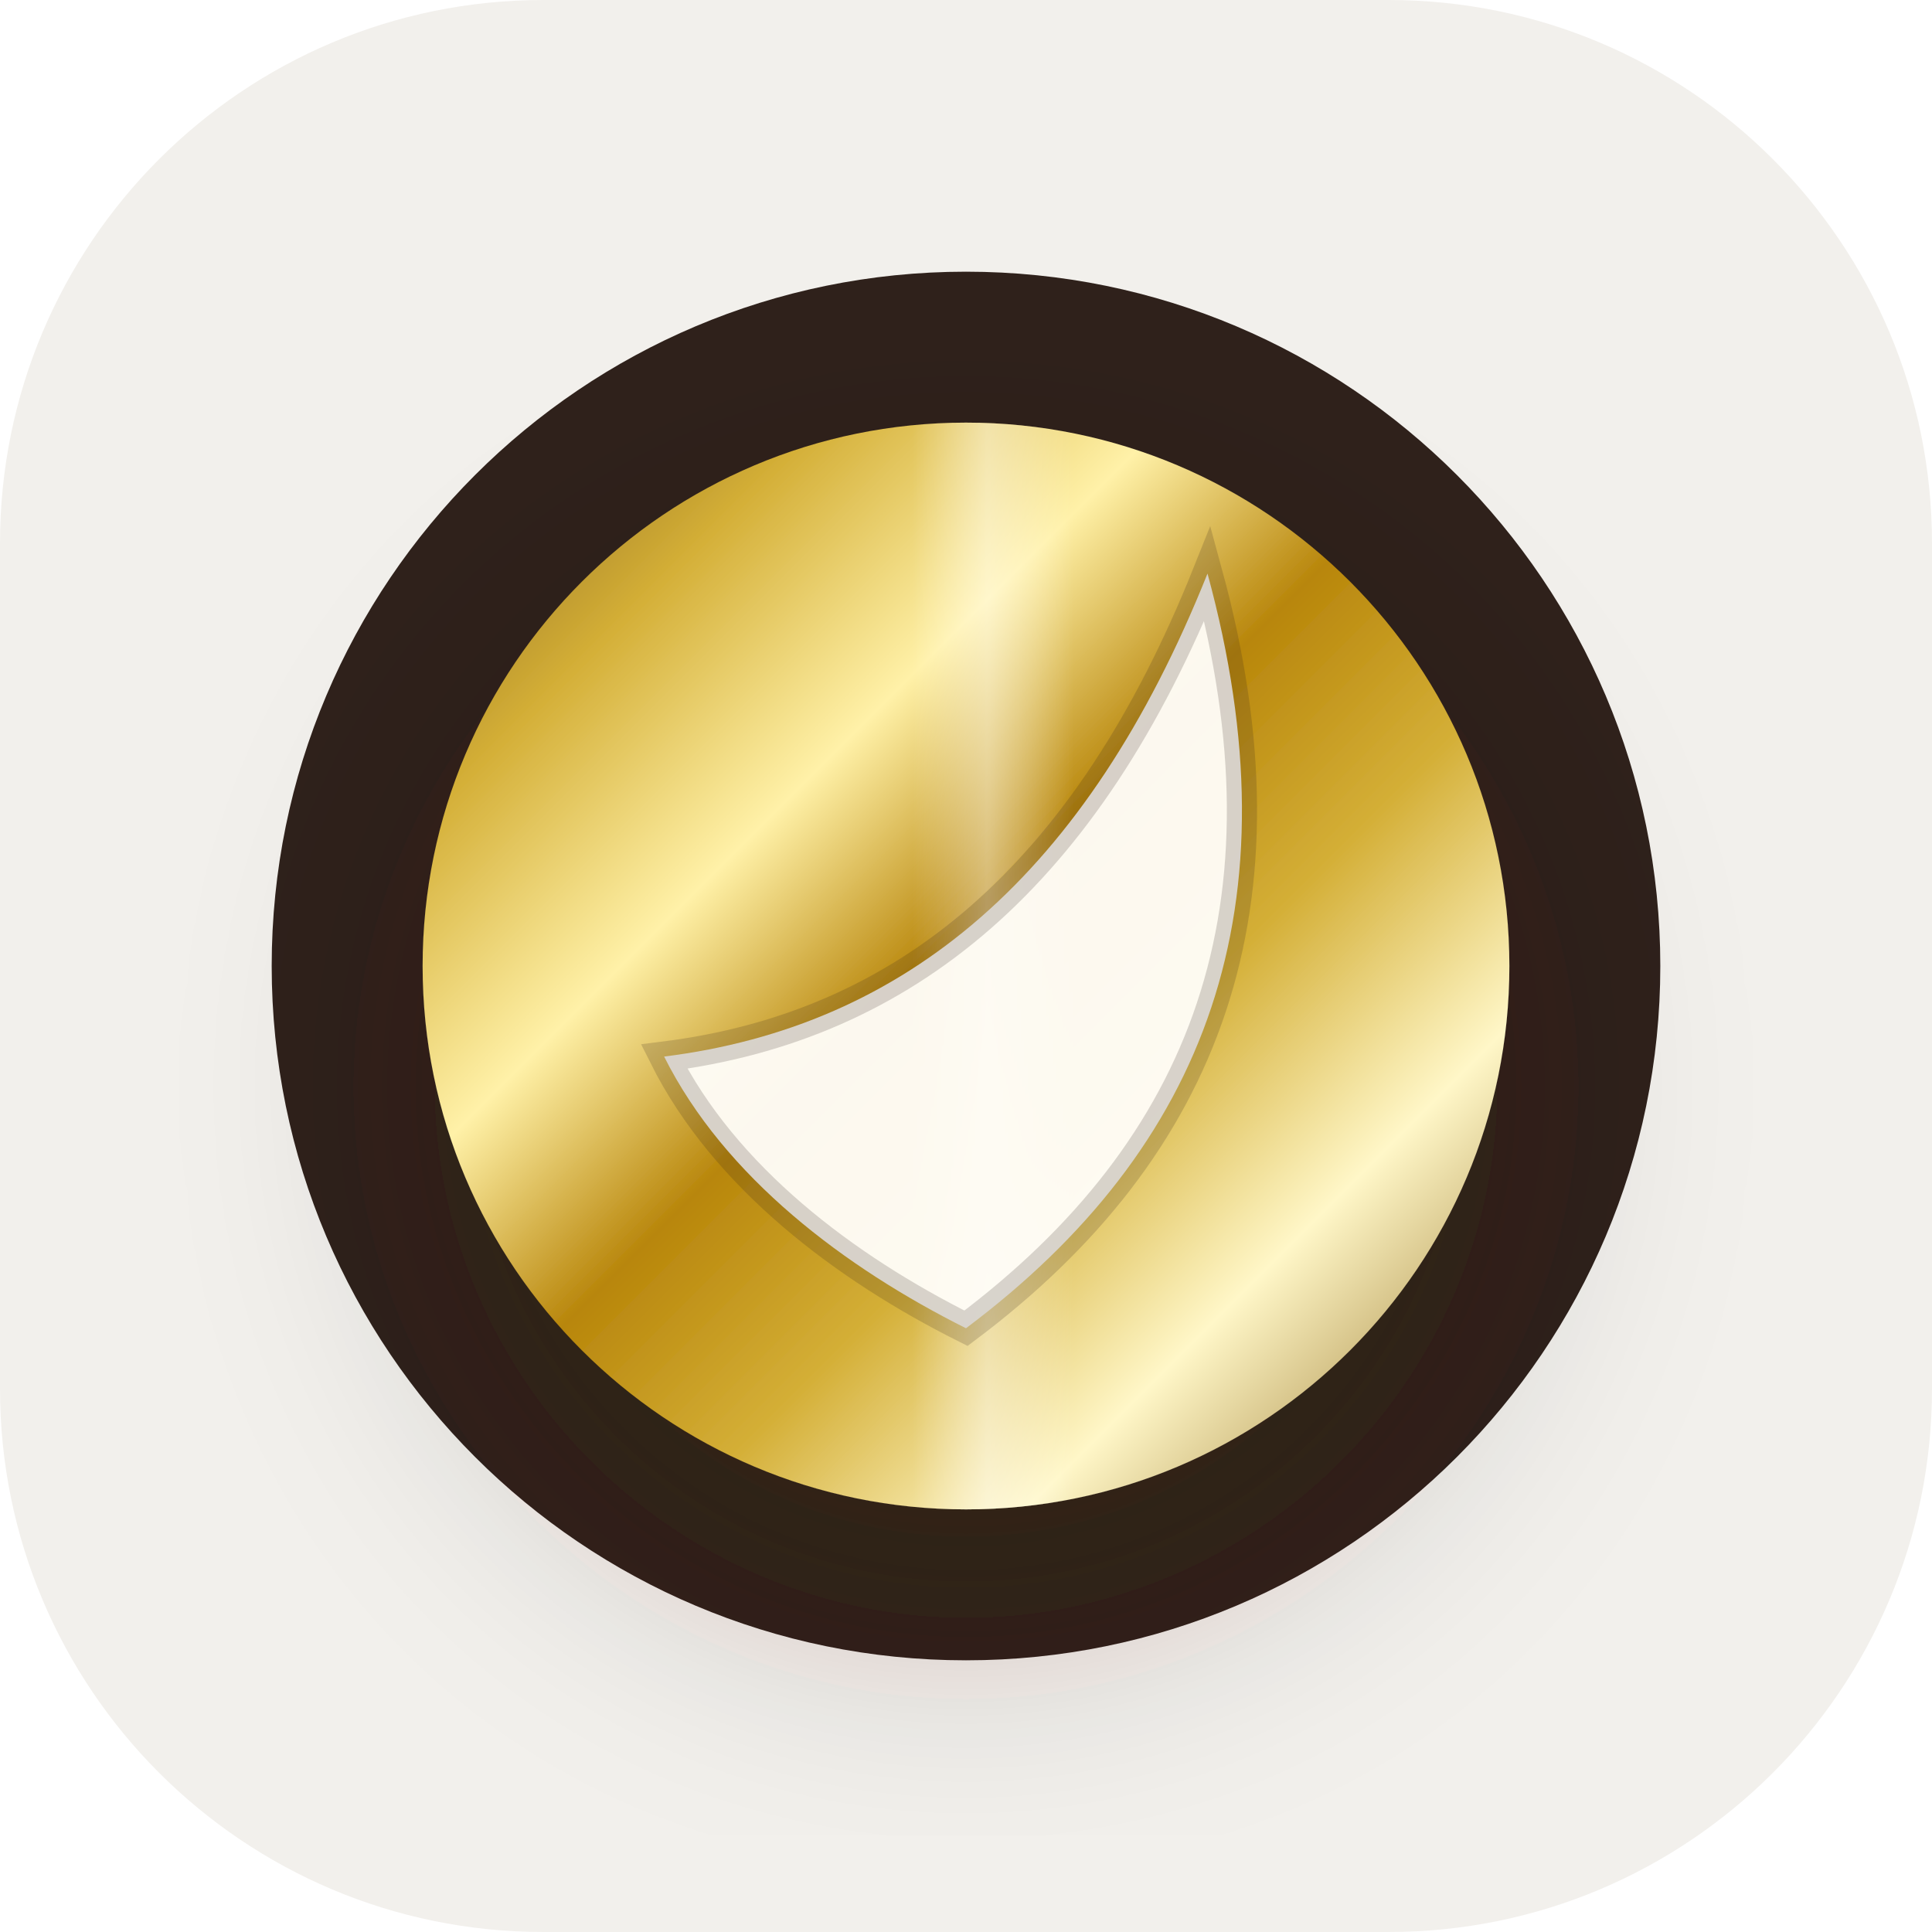
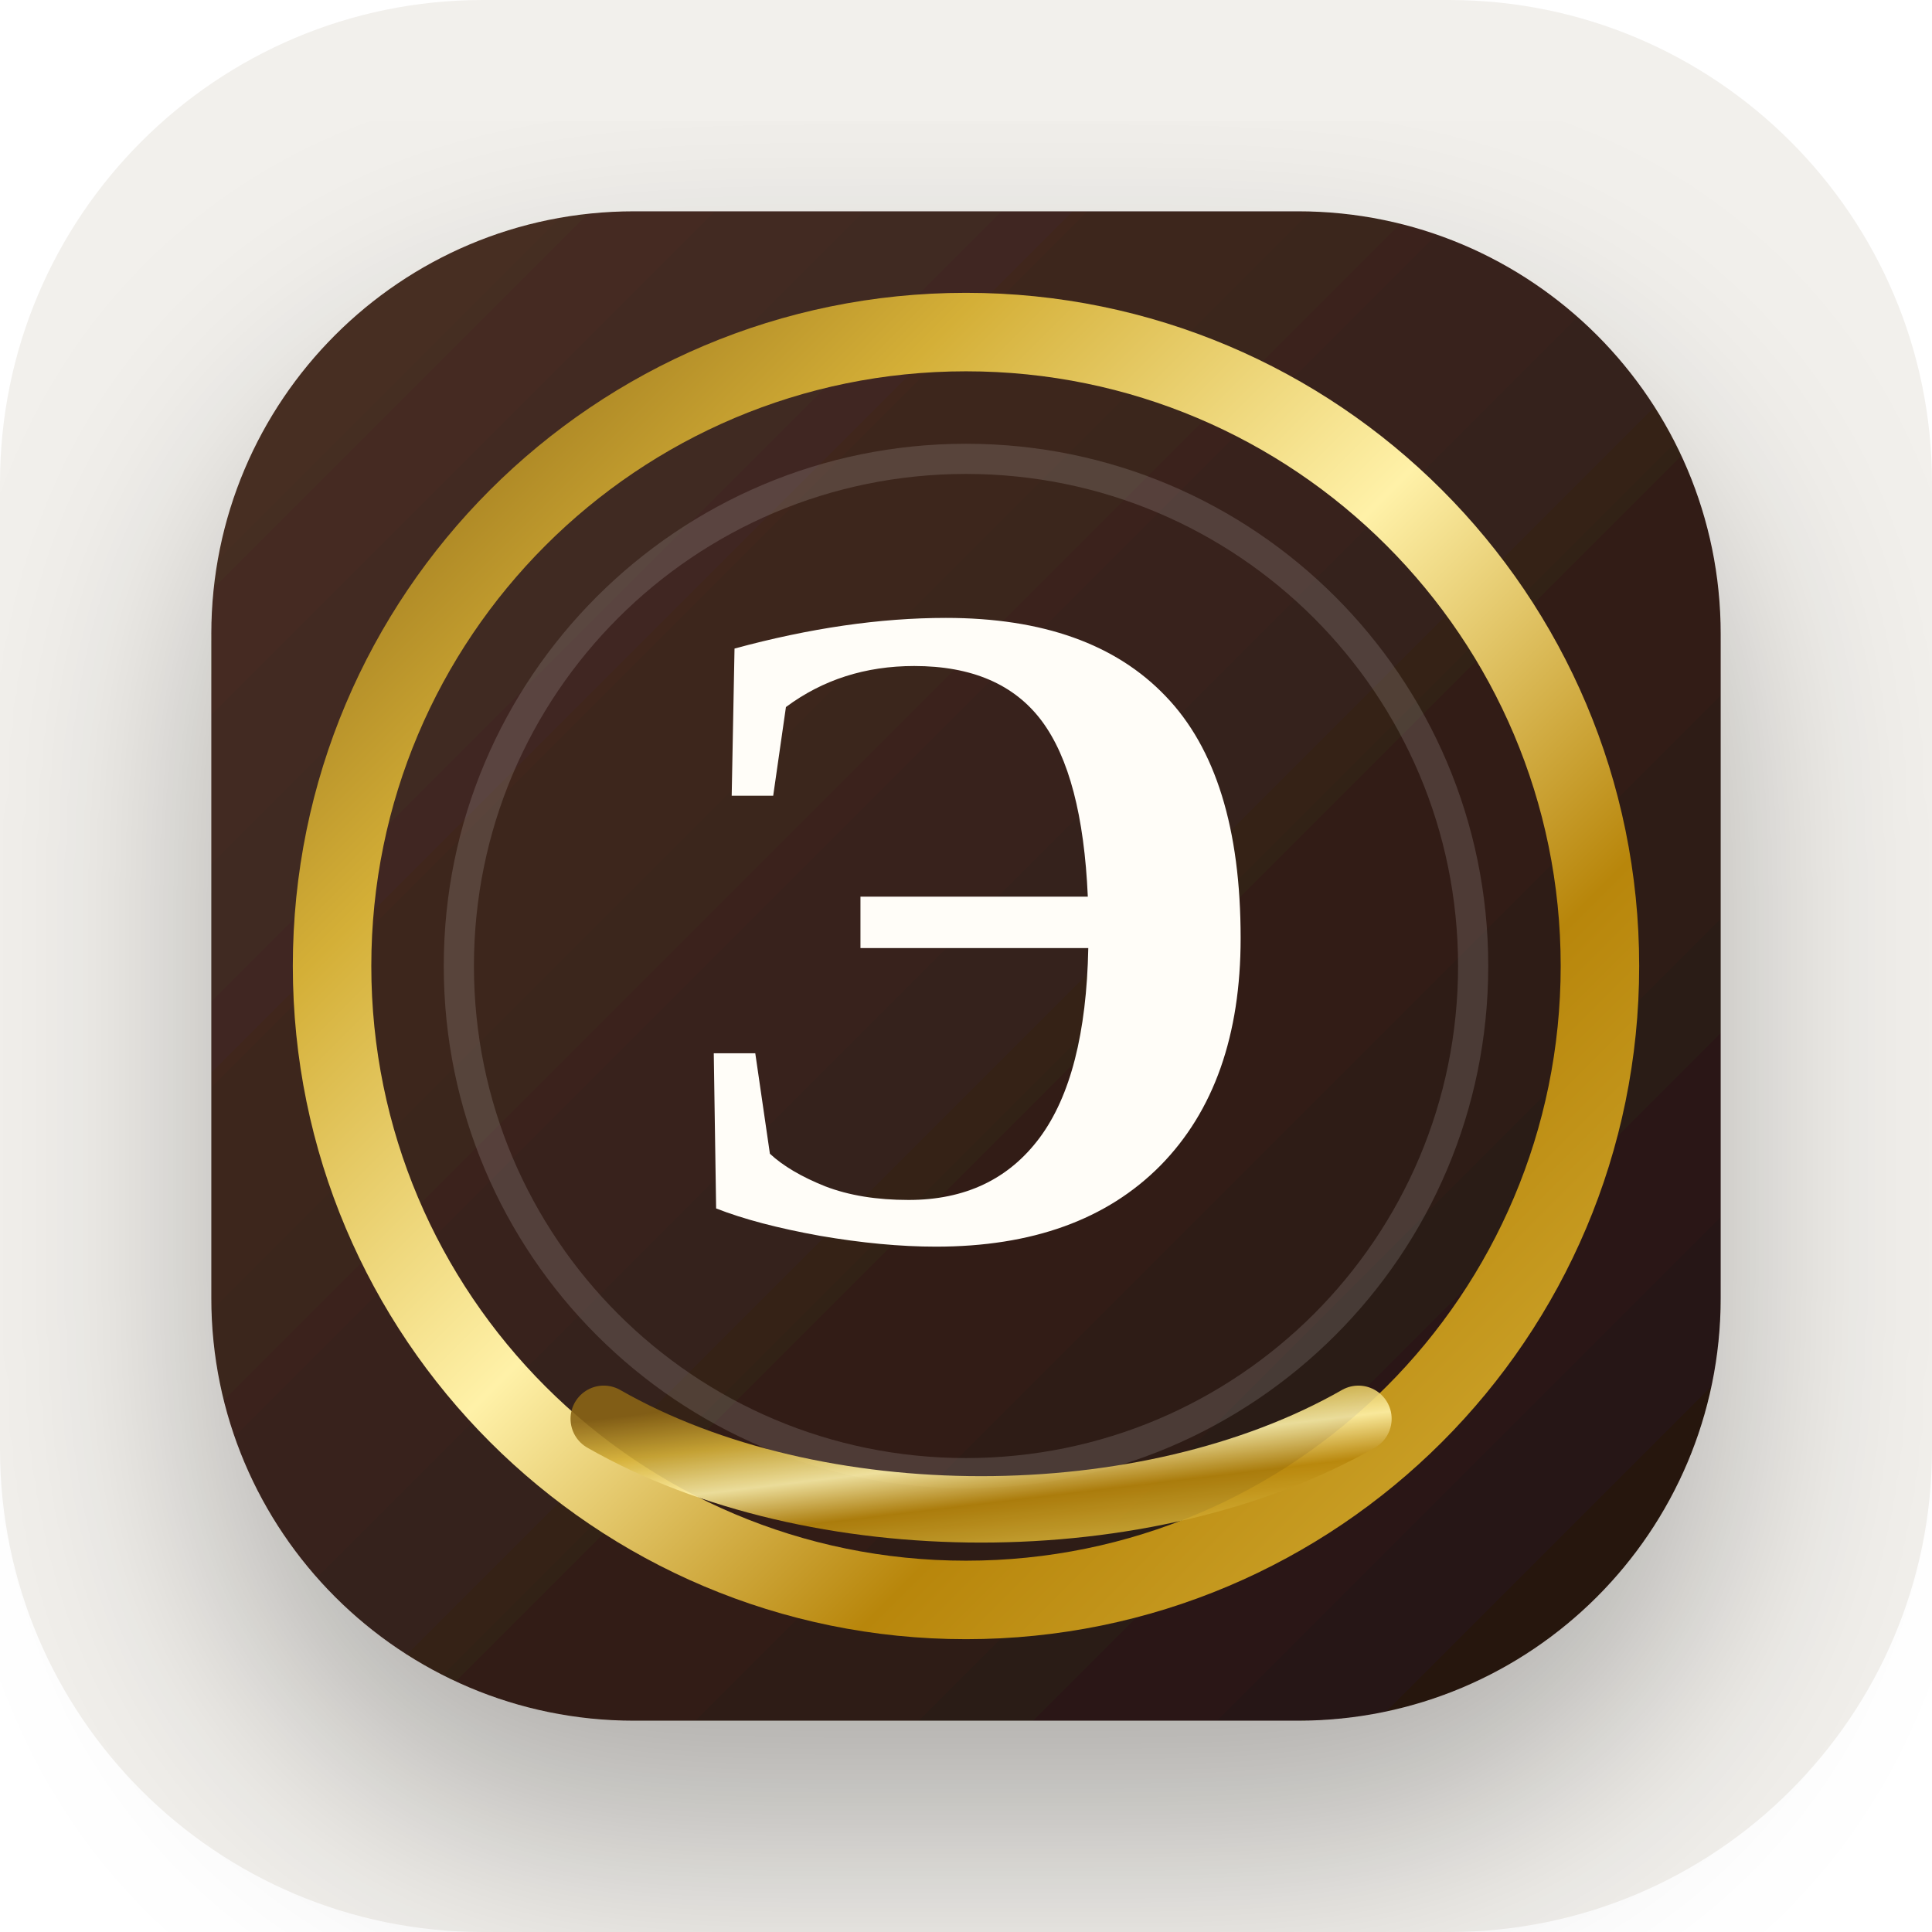
- <svg xmlns="http://www.w3.org/2000/svg" viewBox="0 0 64 64" role="img" aria-label="Эталон">
+ <svg xmlns="http://www.w3.org/2000/svg" viewBox="0 0 64 64" role="img" aria-label="Эталон Клининнг">
  <defs>
+     <linearGradient id="bg" x1="0" y1="0" x2="1" y2="1">
+       <stop offset="0%" stop-color="#4a3026" />
+       <stop offset="100%" stop-color="#22130f" />
+     </linearGradient>
    <linearGradient id="gold" x1="0" y1="0" x2="1" y2="1">
-       <stop offset="0%" stop-color="#7f5b13" />
-       <stop offset="18%" stop-color="#d4af37" />
-       <stop offset="34%" stop-color="#fff1a8" />
-       <stop offset="48%" stop-color="#b8860b" />
-       <stop offset="62%" stop-color="#d4af37" />
-       <stop offset="78%" stop-color="#fff7c8" />
-       <stop offset="100%" stop-color="#8a6415" />
-       <animateTransform attributeName="gradientTransform" type="rotate" from="0 .5 .5" to="360 .5 .5" dur="9s" repeatCount="indefinite" />
+       <stop offset="0%" stop-color="#8a6415" />
+       <stop offset="24%" stop-color="#d4af37" />
+       <stop offset="48%" stop-color="#fff1a8" />
+       <stop offset="72%" stop-color="#b8860b" />
+       <stop offset="100%" stop-color="#d4af37" />
    </linearGradient>
-     <linearGradient id="shine" x1="0" y1="0" x2="1" y2="0">
-       <stop offset="0%" stop-color="#ffffff" stop-opacity="0" />
-       <stop offset="45%" stop-color="#ffffff" stop-opacity="0" />
-       <stop offset="52%" stop-color="#ffffff" stop-opacity=".75" />
-       <stop offset="60%" stop-color="#ffffff" stop-opacity="0" />
-       <stop offset="100%" stop-color="#ffffff" stop-opacity="0" />
-       <animate attributeName="x1" values="-1;1" dur="6s" repeatCount="indefinite" />
-       <animate attributeName="x2" values="0;2" dur="6s" repeatCount="indefinite" />
-     </linearGradient>
-     <filter id="softShadow" x="-30%" y="-30%" width="160%" height="160%">
-       <feDropShadow dx="0" dy="4" stdDeviation="4" flood-color="#2f211b" flood-opacity=".22" />
+     <filter id="shadow" x="-30%" y="-30%" width="160%" height="160%">
+       <feDropShadow dx="0" dy="4" stdDeviation="4" flood-color="#000000" flood-opacity=".28" />
    </filter>
  </defs>
-   <rect width="64" height="64" rx="18" fill="#f2f0ec" />
-   <circle cx="32" cy="32" r="23" fill="#2f211b" />
-   <circle cx="32" cy="32" r="18" fill="url(#gold)" filter="url(#softShadow)" />
-   <circle cx="32" cy="32" r="18" fill="url(#shine)" opacity=".55" />
-   <path d="M22 35c8-1 14-6 18-16 3 11 0 19-8 25-4-2-8-5-10-9Z" fill="#fffdf8" opacity=".96" />
-   <path d="M22 35c8-1 14-6 18-16 3 11 0 19-8 25-4-2-8-5-10-9Z" fill="none" stroke="#2f211b" stroke-opacity=".18" stroke-width="1" />
+   <rect width="64" height="64" rx="16" fill="#f2f0ec" />
+   <rect x="7" y="7" width="50" height="50" rx="14" fill="url(#bg)" filter="url(#shadow)" />
+   <circle cx="32" cy="32" r="21" fill="none" stroke="url(#gold)" stroke-width="2.6" />
+   <circle cx="32" cy="32" r="16.8" fill="none" stroke="rgba(255,255,255,.14)" stroke-width="1" />
+   <text x="32" y="41" text-anchor="middle" font-family="Georgia, 'Times New Roman', serif" font-size="31" font-weight="700" fill="#fffdf8">Э</text>
+   <path d="M20 47c7 4 18 4 25 0" fill="none" stroke="url(#gold)" stroke-width="2.2" stroke-linecap="round" opacity=".9" />
</svg>
